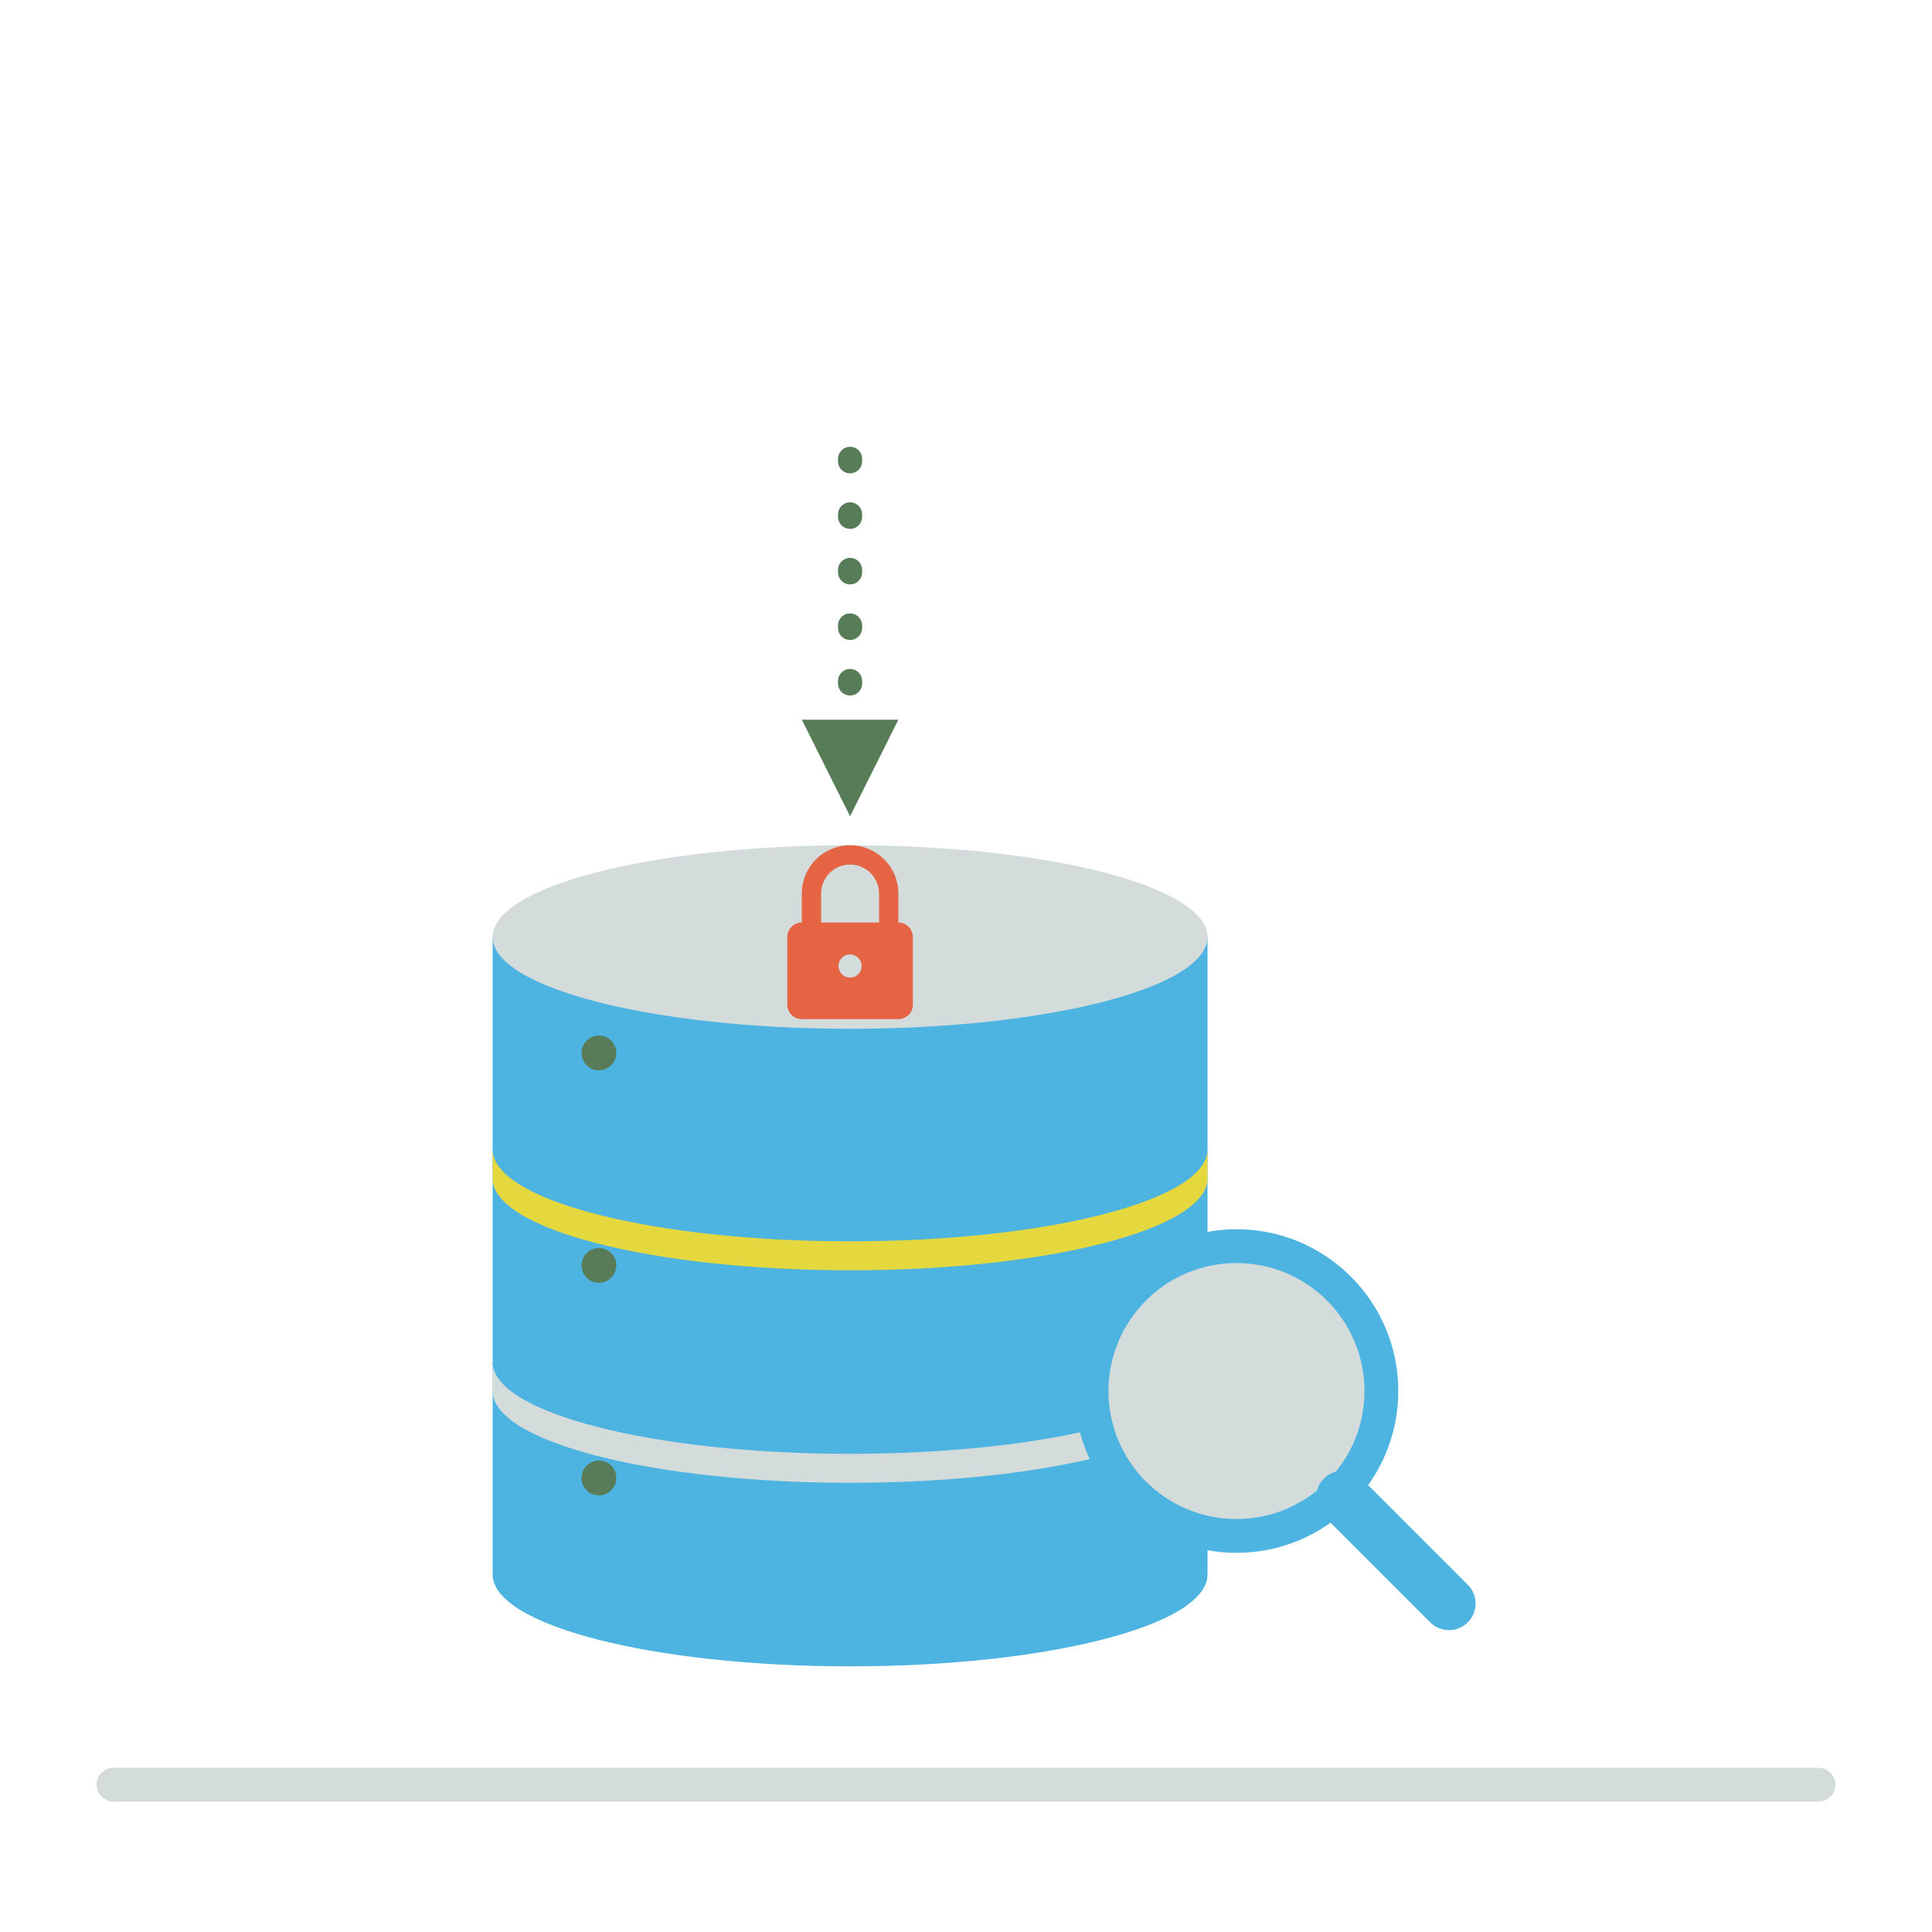
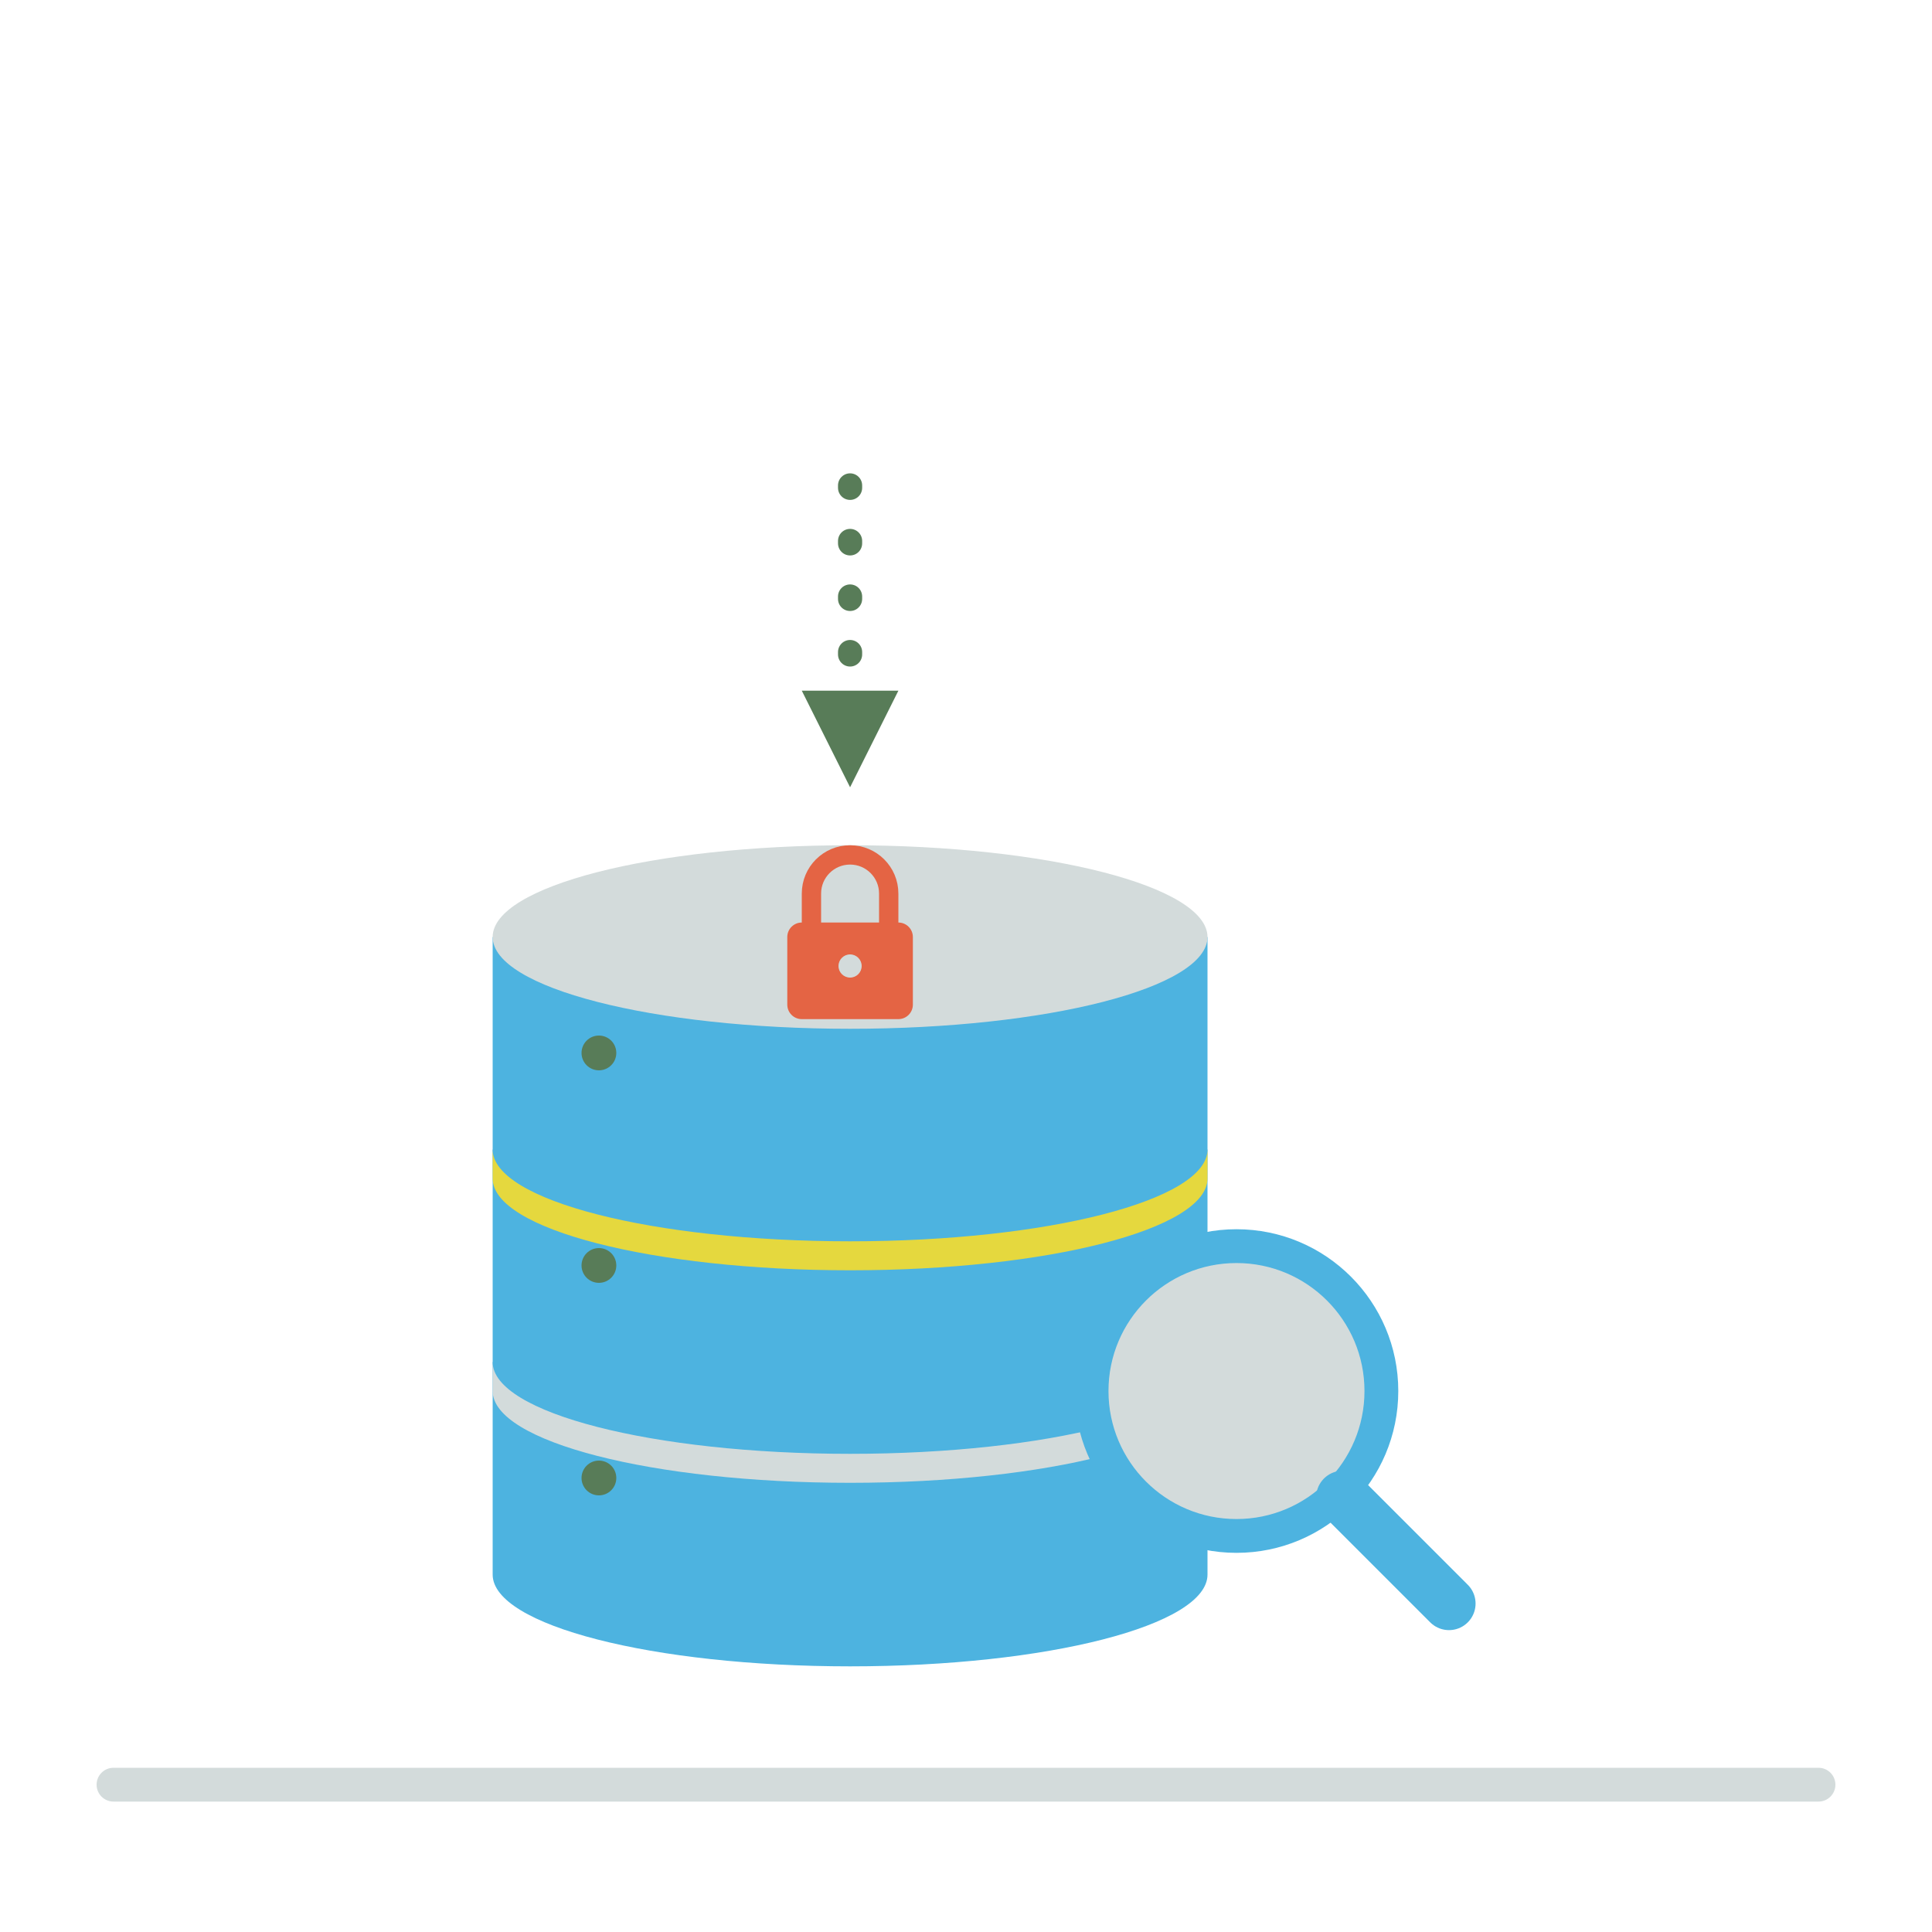
<svg xmlns="http://www.w3.org/2000/svg" id="svg" version="1.1" width="400" height="400" viewBox="0 0 400 400">
  <g id="svgg">
    <rect x="20" y="366" width="360" height="7" rx="3.5" fill="#d3dbdb" />
    <g transform="translate(0 -14)">
      <path d="M102 296 L102 340 A74 19 0 0 0 250 340 L250 296 Z" fill="#4db3e0" />
      <path d="M102 252 L102 296 A74 19 0 0 0 250 296 L250 252 Z" fill="#4db3e0" />
      <path d="M102 208 L102 252 A74 19 0 0 0 250 252 L250 208 Z" fill="#4db3e0" />
      <ellipse cx="176" cy="208" rx="74" ry="19" fill="#d3dbdb" />
      <path d="M102 296 A74 19 0 0 0 250 296 L250 302 A74 19 0 0 1 102 302 Z" fill="#d3dbdb" />
      <path d="M102 252 A74 19 0 0 0 250 252 L250 258 A74 19 0 0 1 102 258 Z" fill="#e5d83e" />
      <g fill="#587c58">
        <circle cx="124" cy="320" r="3.6" />
        <circle cx="124" cy="276" r="3.6" />
        <circle cx="124" cy="232" r="3.6" />
      </g>
      <path d="M168 205 L168 199 A8 8 0 0 1 184 199 L184 205" fill="none" stroke="#e46444" stroke-width="4" stroke-linecap="round" />
      <rect x="163" y="205" width="26" height="20" rx="3" fill="#e46444" />
      <circle cx="176" cy="214" r="2.4" fill="#d3dbdb" />
-       <g transform="translate(176 176) rotate(180)" fill="#587c58">
+       <g transform="translate(176 170) rotate(180)" fill="#587c58">
        <path d="M0 -7 L-10 13 L10 13 Z" />
-         <line x1="0" y1="9" x2="0" y2="70" stroke="#587c58" stroke-width="5" stroke-linecap="round" stroke-dasharray="0.5 11" />
+         <line x1="0" y1="9" x2="0" y2="64" stroke="#587c58" stroke-width="5" stroke-linecap="round" stroke-dasharray="0.5 11" />
      </g>
      <circle cx="256" cy="302" r="30" fill="#d3dbdb" />
      <circle cx="256" cy="302" r="30" fill="none" stroke="#4db3e0" stroke-width="7" />
      <line x1="278" y1="324" x2="300" y2="346" stroke="#4db3e0" stroke-width="11" stroke-linecap="round" />
    </g>
  </g>
</svg>
